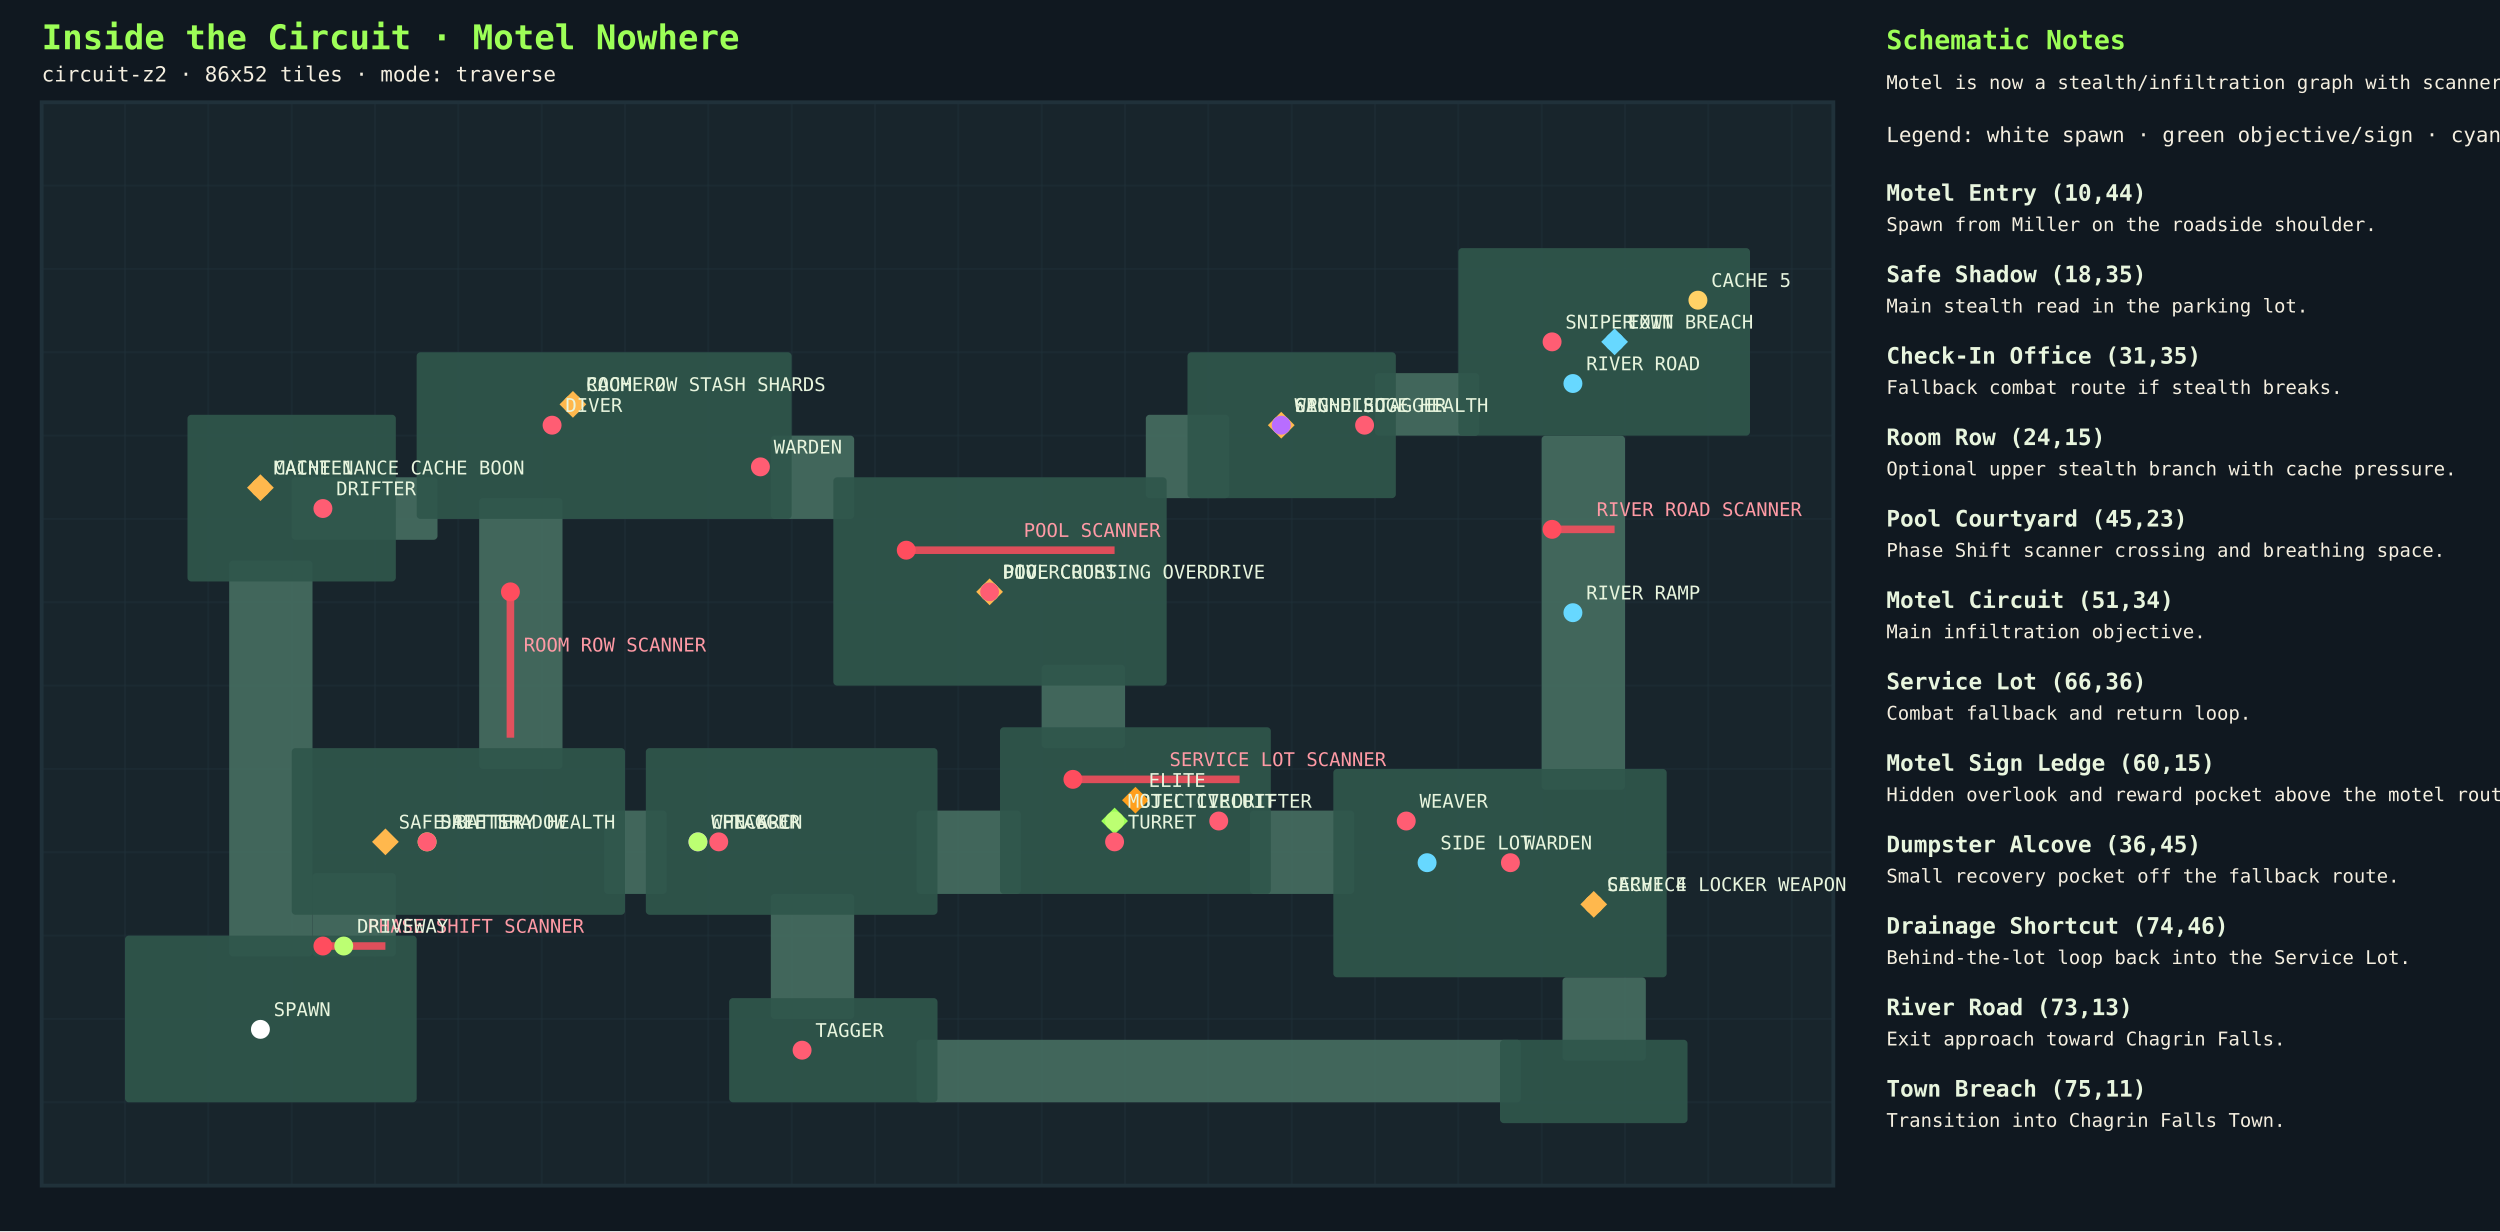
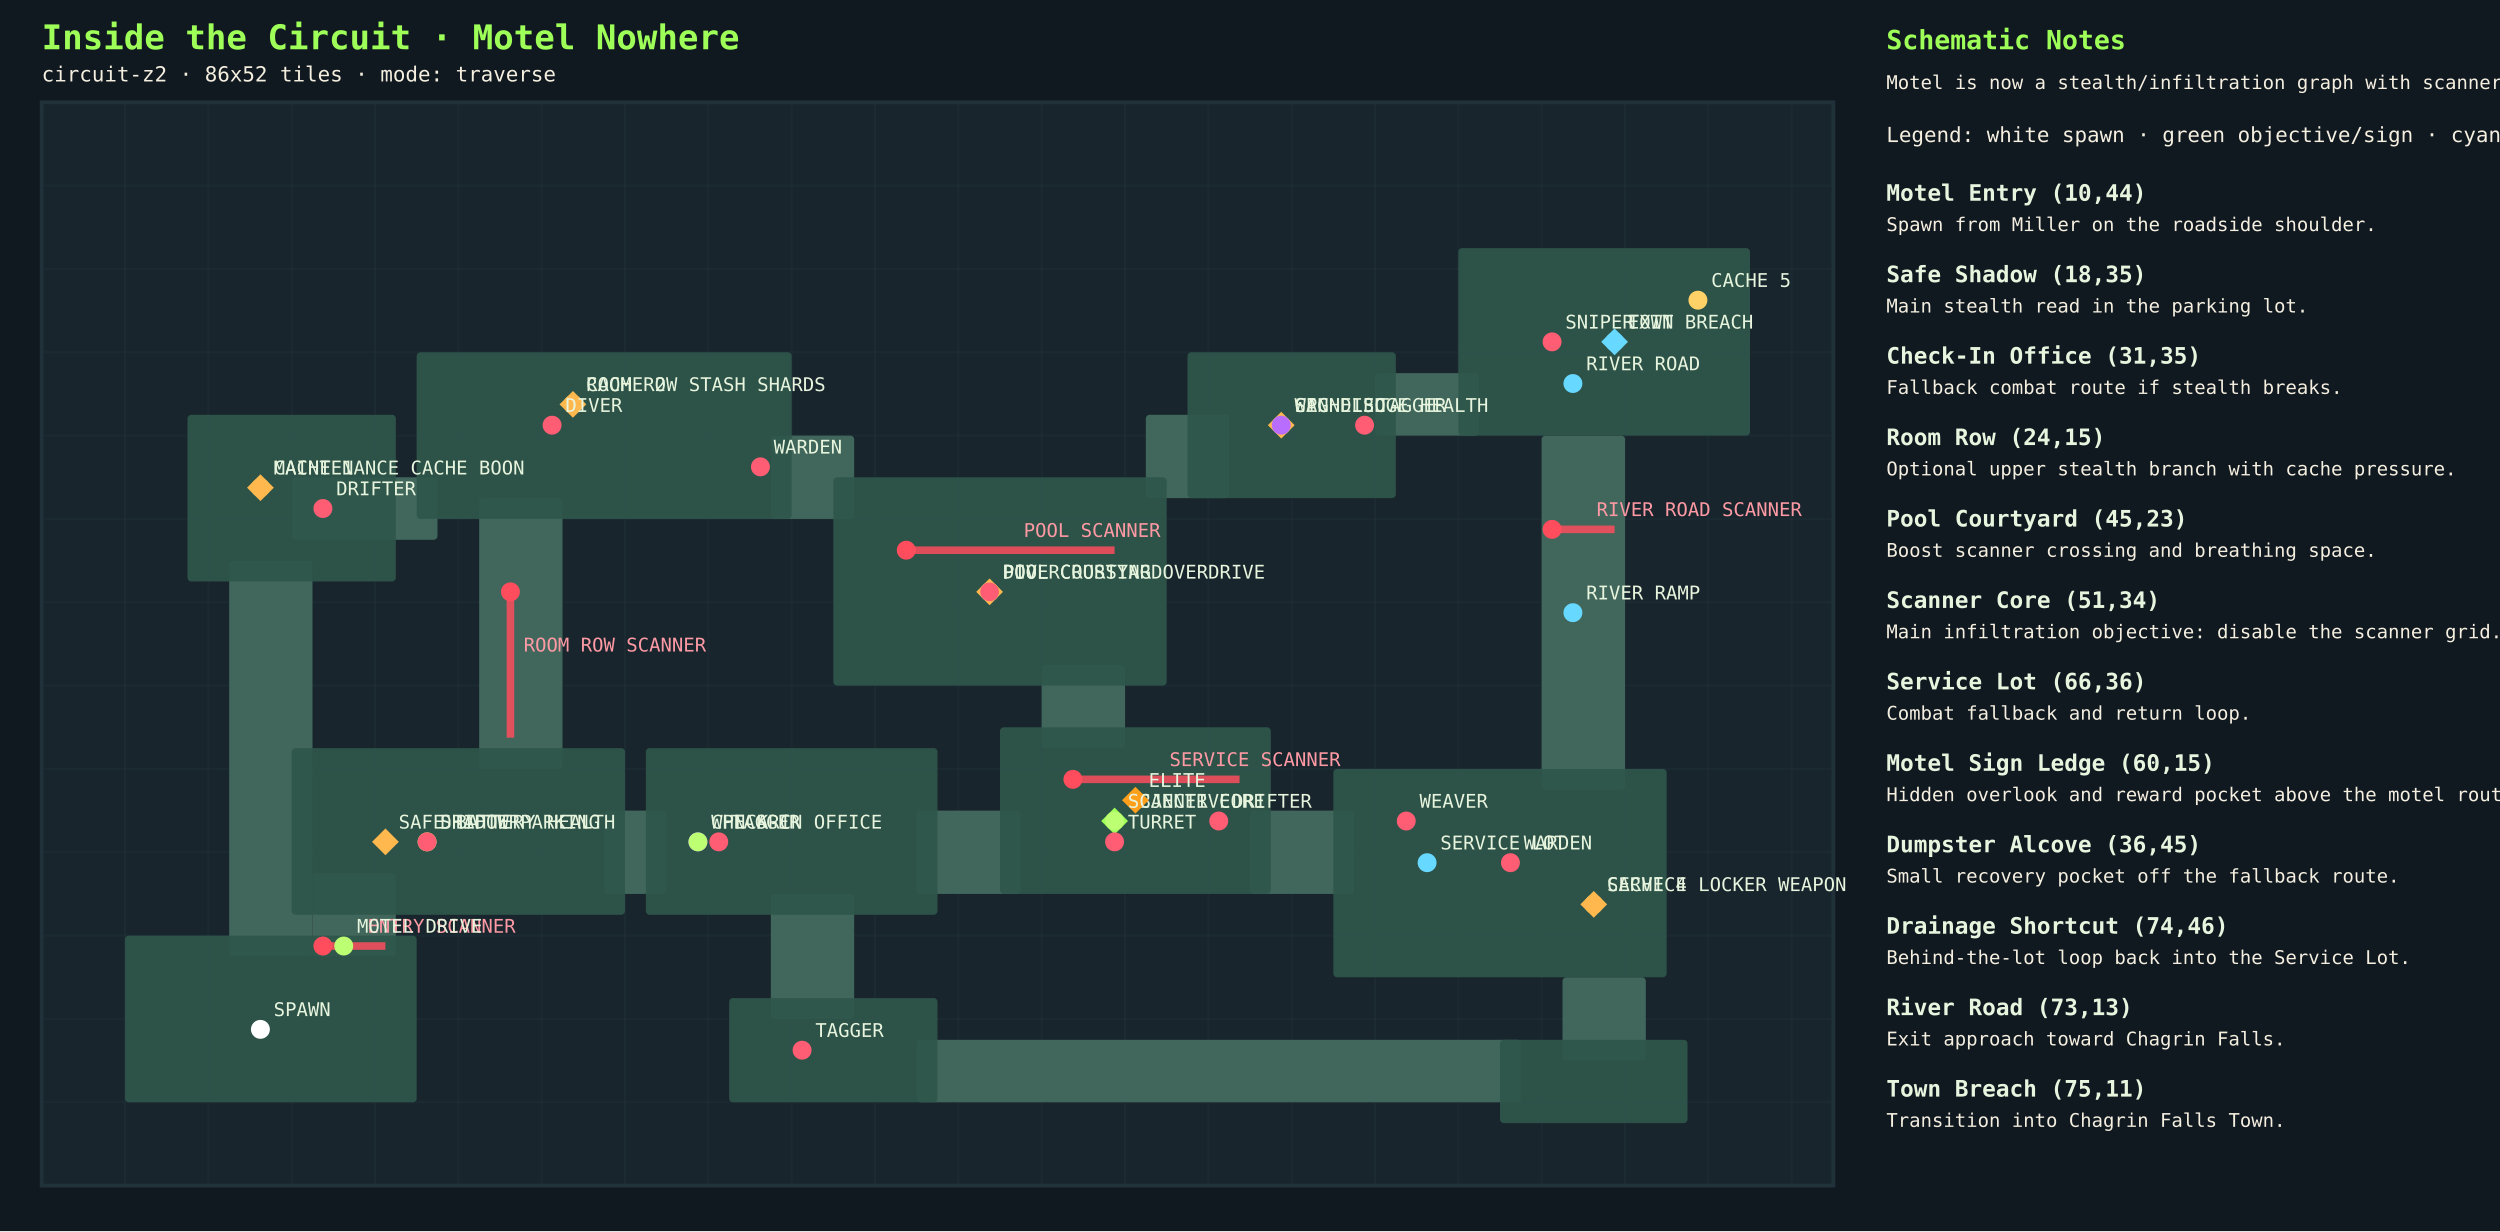
<svg xmlns="http://www.w3.org/2000/svg" width="1320" height="650" viewBox="0 0 1320 650">
  <rect width="100%" height="100%" fill="#101820" />
  <text x="22" y="26" font-size="18" fill="#9dff57" font-family="monospace" font-weight="700">Inside the Circuit · Motel Nowhere</text>
  <text x="22" y="43" font-size="11" fill="#f5efe0" font-family="monospace">circuit-z2 · 86x52 tiles · mode: traverse</text>
  <rect x="22" y="54" width="946" height="572" fill="#18252c" stroke="#20313a" stroke-width="2" />
  <line x1="22" y1="54" x2="22" y2="626" stroke="#20313a" stroke-width="1" opacity="0.45" />
  <line x1="66" y1="54" x2="66" y2="626" stroke="#20313a" stroke-width="1" opacity="0.45" />
  <line x1="110" y1="54" x2="110" y2="626" stroke="#20313a" stroke-width="1" opacity="0.45" />
  <line x1="154" y1="54" x2="154" y2="626" stroke="#20313a" stroke-width="1" opacity="0.45" />
  <line x1="198" y1="54" x2="198" y2="626" stroke="#20313a" stroke-width="1" opacity="0.45" />
  <line x1="242" y1="54" x2="242" y2="626" stroke="#20313a" stroke-width="1" opacity="0.45" />
  <line x1="286" y1="54" x2="286" y2="626" stroke="#20313a" stroke-width="1" opacity="0.45" />
  <line x1="330" y1="54" x2="330" y2="626" stroke="#20313a" stroke-width="1" opacity="0.45" />
  <line x1="374" y1="54" x2="374" y2="626" stroke="#20313a" stroke-width="1" opacity="0.45" />
  <line x1="418" y1="54" x2="418" y2="626" stroke="#20313a" stroke-width="1" opacity="0.45" />
  <line x1="462" y1="54" x2="462" y2="626" stroke="#20313a" stroke-width="1" opacity="0.45" />
  <line x1="506" y1="54" x2="506" y2="626" stroke="#20313a" stroke-width="1" opacity="0.45" />
  <line x1="550" y1="54" x2="550" y2="626" stroke="#20313a" stroke-width="1" opacity="0.45" />
  <line x1="594" y1="54" x2="594" y2="626" stroke="#20313a" stroke-width="1" opacity="0.45" />
  <line x1="638" y1="54" x2="638" y2="626" stroke="#20313a" stroke-width="1" opacity="0.45" />
  <line x1="682" y1="54" x2="682" y2="626" stroke="#20313a" stroke-width="1" opacity="0.45" />
  <line x1="726" y1="54" x2="726" y2="626" stroke="#20313a" stroke-width="1" opacity="0.45" />
  <line x1="770" y1="54" x2="770" y2="626" stroke="#20313a" stroke-width="1" opacity="0.45" />
  <line x1="814" y1="54" x2="814" y2="626" stroke="#20313a" stroke-width="1" opacity="0.45" />
  <line x1="858" y1="54" x2="858" y2="626" stroke="#20313a" stroke-width="1" opacity="0.45" />
  <line x1="902" y1="54" x2="902" y2="626" stroke="#20313a" stroke-width="1" opacity="0.45" />
  <line x1="946" y1="54" x2="946" y2="626" stroke="#20313a" stroke-width="1" opacity="0.45" />
  <line x1="22" y1="54" x2="968" y2="54" stroke="#20313a" stroke-width="1" opacity="0.45" />
  <line x1="22" y1="98" x2="968" y2="98" stroke="#20313a" stroke-width="1" opacity="0.45" />
  <line x1="22" y1="142" x2="968" y2="142" stroke="#20313a" stroke-width="1" opacity="0.45" />
  <line x1="22" y1="186" x2="968" y2="186" stroke="#20313a" stroke-width="1" opacity="0.45" />
  <line x1="22" y1="230" x2="968" y2="230" stroke="#20313a" stroke-width="1" opacity="0.45" />
  <line x1="22" y1="274" x2="968" y2="274" stroke="#20313a" stroke-width="1" opacity="0.45" />
  <line x1="22" y1="318" x2="968" y2="318" stroke="#20313a" stroke-width="1" opacity="0.45" />
  <line x1="22" y1="362" x2="968" y2="362" stroke="#20313a" stroke-width="1" opacity="0.45" />
  <line x1="22" y1="406" x2="968" y2="406" stroke="#20313a" stroke-width="1" opacity="0.45" />
  <line x1="22" y1="450" x2="968" y2="450" stroke="#20313a" stroke-width="1" opacity="0.45" />
  <line x1="22" y1="494" x2="968" y2="494" stroke="#20313a" stroke-width="1" opacity="0.45" />
  <line x1="22" y1="538" x2="968" y2="538" stroke="#20313a" stroke-width="1" opacity="0.45" />
  <line x1="22" y1="582" x2="968" y2="582" stroke="#20313a" stroke-width="1" opacity="0.45" />
  <line x1="22" y1="626" x2="968" y2="626" stroke="#20313a" stroke-width="1" opacity="0.45" />
  <rect x="165" y="461" width="44" height="44" fill="#466f61" opacity="0.88" rx="2" />
  <rect x="319" y="428" width="33" height="44" fill="#466f61" opacity="0.88" rx="2" />
  <rect x="253" y="263" width="44" height="143" fill="#466f61" opacity="0.88" rx="2" />
  <rect x="407" y="230" width="44" height="44" fill="#466f61" opacity="0.88" rx="2" />
  <rect x="550" y="351" width="44" height="44" fill="#466f61" opacity="0.88" rx="2" />
  <rect x="484" y="428" width="55" height="44" fill="#466f61" opacity="0.88" rx="2" />
  <rect x="660" y="428" width="55" height="44" fill="#466f61" opacity="0.88" rx="2" />
  <rect x="814" y="230" width="44" height="187" fill="#466f61" opacity="0.88" rx="2" />
  <rect x="605" y="219" width="44" height="44" fill="#466f61" opacity="0.88" rx="2" />
  <rect x="726" y="197" width="55" height="33" fill="#466f61" opacity="0.88" rx="2" />
  <rect x="154" y="252" width="77" height="33" fill="#466f61" opacity="0.88" rx="2" />
  <rect x="121" y="296" width="44" height="209" fill="#466f61" opacity="0.88" rx="2" />
  <rect x="407" y="472" width="44" height="66" fill="#466f61" opacity="0.88" rx="2" />
  <rect x="484" y="549" width="319" height="33" fill="#466f61" opacity="0.88" rx="2" />
  <rect x="825" y="516" width="44" height="44" fill="#466f61" opacity="0.88" rx="2" />
  <rect x="66" y="494" width="154" height="88" fill="#2f564b" opacity="0.92" rx="2" />
  <rect x="154" y="395" width="176" height="88" fill="#2f564b" opacity="0.92" rx="2" />
  <rect x="341" y="395" width="154" height="88" fill="#2f564b" opacity="0.92" rx="2" />
  <rect x="220" y="186" width="198" height="88" fill="#2f564b" opacity="0.92" rx="2" />
  <rect x="440" y="252" width="176" height="110" fill="#2f564b" opacity="0.92" rx="2" />
  <rect x="528" y="384" width="143" height="88" fill="#2f564b" opacity="0.92" rx="2" />
  <rect x="704" y="406" width="176" height="110" fill="#2f564b" opacity="0.92" rx="2" />
  <rect x="770" y="131" width="154" height="99" fill="#2f564b" opacity="0.92" rx="2" />
  <rect x="99" y="219" width="110" height="88" fill="#2f564b" opacity="0.92" rx="2" />
  <rect x="627" y="186" width="110" height="77" fill="#2f564b" opacity="0.92" rx="2" />
  <rect x="385" y="527" width="110" height="55" fill="#2f564b" opacity="0.92" rx="2" />
  <rect x="792" y="549" width="99" height="44" fill="#2f564b" opacity="0.92" rx="2" />
  <line x1="170.5" y1="499.5" x2="203.5" y2="499.5" stroke="#ff4d5e" stroke-width="4" opacity="0.84" />
  <circle cx="170.5" cy="499.5" r="5" fill="#ff4d5e" />
-   <text x="194" y="492.5" font-size="10" fill="#ff9aa5" font-family="monospace">PHASE SHIFT SCANNER</text>
+   <text x="194" y="492.5" font-size="10" fill="#ff9aa5" font-family="monospace">ENTRY SCANNER</text>
  <line x1="269.5" y1="312.5" x2="269.5" y2="389.5" stroke="#ff4d5e" stroke-width="4" opacity="0.84" />
  <circle cx="269.5" cy="312.5" r="5" fill="#ff4d5e" />
  <text x="276.5" y="344" font-size="10" fill="#ff9aa5" font-family="monospace">ROOM ROW SCANNER</text>
  <line x1="478.5" y1="290.5" x2="588.5" y2="290.5" stroke="#ff4d5e" stroke-width="4" opacity="0.84" />
  <circle cx="478.5" cy="290.5" r="5" fill="#ff4d5e" />
  <text x="540.5" y="283.5" font-size="10" fill="#ff9aa5" font-family="monospace">POOL SCANNER</text>
  <line x1="566.5" y1="411.5" x2="654.5" y2="411.5" stroke="#ff4d5e" stroke-width="4" opacity="0.84" />
  <circle cx="566.5" cy="411.5" r="5" fill="#ff4d5e" />
-   <text x="617.5" y="404.5" font-size="10" fill="#ff9aa5" font-family="monospace">SERVICE LOT SCANNER</text>
+   <text x="617.5" y="404.5" font-size="10" fill="#ff9aa5" font-family="monospace">SERVICE SCANNER</text>
  <line x1="819.5" y1="279.5" x2="852.5" y2="279.5" stroke="#ff4d5e" stroke-width="4" opacity="0.84" />
  <circle cx="819.5" cy="279.5" r="5" fill="#ff4d5e" />
  <text x="843" y="272.5" font-size="10" fill="#ff9aa5" font-family="monospace">RIVER ROAD SCANNER</text>
  <circle cx="137.5" cy="543.5" r="5" fill="#ffffff" />
  <text x="144.5" y="536.5" font-size="10" fill="#e8f5de" font-family="monospace">SPAWN</text>
  <rect x="583.5" y="428.5" width="10" height="10" fill="#9dff57" transform="rotate(45 588.5 433.5)" />
  <text x="595.5" y="426.5" font-size="10" fill="#e8f5de" font-family="monospace">OBJECTIVE</text>
  <rect x="847.5" y="175.5" width="10" height="10" fill="#67d8ff" transform="rotate(45 852.5 180.5)" />
  <text x="859.5" y="173.5" font-size="10" fill="#e8f5de" font-family="monospace">EXIT</text>
  <rect x="594.5" y="417.5" width="10" height="10" fill="#ff9f1c" transform="rotate(45 599.5 422.5)" />
  <text x="606.5" y="415.5" font-size="10" fill="#e8f5de" font-family="monospace">ELITE</text>
  <circle cx="137.5" cy="257.5" r="5" fill="#ffd166" />
  <text x="144.5" y="250.5" font-size="10" fill="#e8f5de" font-family="monospace">CACHE 1</text>
  <circle cx="302.5" cy="213.5" r="5" fill="#ffd166" />
  <text x="309.5" y="206.5" font-size="10" fill="#e8f5de" font-family="monospace">CACHE 2</text>
  <circle cx="676.5" cy="224.5" r="5" fill="#ffd166" />
  <text x="683.5" y="217.5" font-size="10" fill="#e8f5de" font-family="monospace">CACHE 3</text>
  <circle cx="841.5" cy="477.5" r="5" fill="#ffd166" />
  <text x="848.5" y="470.5" font-size="10" fill="#e8f5de" font-family="monospace">CACHE 4</text>
  <circle cx="896.5" cy="158.5" r="5" fill="#ffd166" />
  <text x="903.5" y="151.5" font-size="10" fill="#e8f5de" font-family="monospace">CACHE 5</text>
  <rect x="198.5" y="439.5" width="10" height="10" fill="#ffb84d" transform="rotate(45 203.5 444.5)" />
  <text x="210.5" y="437.5" font-size="10" fill="#e8f5de" font-family="monospace">SAFE BATTERY HEALTH</text>
  <rect x="132.5" y="252.5" width="10" height="10" fill="#ffb84d" transform="rotate(45 137.5 257.5)" />
  <text x="144.5" y="250.5" font-size="10" fill="#e8f5de" font-family="monospace">MAINTENANCE CACHE BOON</text>
  <rect x="297.5" y="208.5" width="10" height="10" fill="#ffb84d" transform="rotate(45 302.5 213.5)" />
  <text x="309.5" y="206.5" font-size="10" fill="#e8f5de" font-family="monospace">ROOM ROW STASH SHARDS</text>
  <rect x="517.5" y="307.5" width="10" height="10" fill="#ffb84d" transform="rotate(45 522.5 312.5)" />
  <text x="529.5" y="305.5" font-size="10" fill="#e8f5de" font-family="monospace">POOL CROSSING OVERDRIVE</text>
  <rect x="836.5" y="472.5" width="10" height="10" fill="#ffb84d" transform="rotate(45 841.5 477.5)" />
  <text x="848.5" y="470.5" font-size="10" fill="#e8f5de" font-family="monospace">SERVICE LOCKER WEAPON</text>
  <rect x="671.5" y="219.5" width="10" height="10" fill="#ffb84d" transform="rotate(45 676.5 224.5)" />
  <text x="683.5" y="217.5" font-size="10" fill="#e8f5de" font-family="monospace">SIGN LEDGE HEALTH</text>
  <circle cx="368.5" cy="444.5" r="5" fill="#b86dff" />
  <text x="375.5" y="437.5" font-size="10" fill="#e8f5de" font-family="monospace">WPN ARC</text>
  <circle cx="676.5" cy="224.5" r="5" fill="#b86dff" />
  <text x="683.5" y="217.5" font-size="10" fill="#e8f5de" font-family="monospace">WPN DISC</text>
  <circle cx="181.5" cy="499.5" r="5" fill="#bcff72" />
-   <text x="188.5" y="492.5" font-size="10" fill="#e8f5de" font-family="monospace">DRIVEWAY</text>
+   <text x="188.5" y="492.5" font-size="10" fill="#e8f5de" font-family="monospace">MOTEL DRIVE</text>
  <circle cx="225.5" cy="444.5" r="5" fill="#bcff72" />
-   <text x="232.5" y="437.5" font-size="10" fill="#e8f5de" font-family="monospace">SAFE SHADOW</text>
+   <text x="232.5" y="437.5" font-size="10" fill="#e8f5de" font-family="monospace">SHADOW PARKING</text>
  <circle cx="368.5" cy="444.5" r="5" fill="#bcff72" />
-   <text x="375.5" y="437.5" font-size="10" fill="#e8f5de" font-family="monospace">CHECK-IN</text>
+   <text x="375.5" y="437.5" font-size="10" fill="#e8f5de" font-family="monospace">CHECK-IN OFFICE</text>
  <circle cx="522.5" cy="312.5" r="5" fill="#bcff72" />
-   <text x="529.5" y="305.5" font-size="10" fill="#e8f5de" font-family="monospace">POOL COURT</text>
+   <text x="529.5" y="305.5" font-size="10" fill="#e8f5de" font-family="monospace">POOL COURTYARD</text>
  <circle cx="588.5" cy="433.5" r="5" fill="#bcff72" />
-   <text x="595.5" y="426.5" font-size="10" fill="#e8f5de" font-family="monospace">MOTEL CIRCUIT</text>
+   <text x="595.5" y="426.5" font-size="10" fill="#e8f5de" font-family="monospace">SCANNER CORE</text>
  <circle cx="753.5" cy="455.5" r="5" fill="#67d8ff" />
-   <text x="760.5" y="448.5" font-size="10" fill="#e8f5de" font-family="monospace">SIDE LOT</text>
+   <text x="760.5" y="448.5" font-size="10" fill="#e8f5de" font-family="monospace">SERVICE LOT</text>
  <circle cx="830.5" cy="323.5" r="5" fill="#67d8ff" />
  <text x="837.5" y="316.5" font-size="10" fill="#e8f5de" font-family="monospace">RIVER RAMP</text>
  <circle cx="830.5" cy="202.5" r="5" fill="#67d8ff" />
  <text x="837.5" y="195.5" font-size="10" fill="#e8f5de" font-family="monospace">RIVER ROAD</text>
  <circle cx="852.5" cy="180.5" r="5" fill="#67d8ff" />
  <text x="859.5" y="173.5" font-size="10" fill="#e8f5de" font-family="monospace">TOWN BREACH</text>
  <circle cx="225.5" cy="444.5" r="5" fill="#ff5d73" />
  <text x="232.5" y="437.5" font-size="10" fill="#e8f5de" font-family="monospace">DRIFTER</text>
  <circle cx="379.5" cy="444.5" r="5" fill="#ff5d73" />
  <text x="386.5" y="437.5" font-size="10" fill="#e8f5de" font-family="monospace">TAGGER</text>
  <circle cx="291.5" cy="224.5" r="5" fill="#ff5d73" />
  <text x="298.5" y="217.5" font-size="10" fill="#e8f5de" font-family="monospace">DIVER</text>
  <circle cx="401.5" cy="246.5" r="5" fill="#ff5d73" />
  <text x="408.5" y="239.5" font-size="10" fill="#e8f5de" font-family="monospace">WARDEN</text>
  <circle cx="588.5" cy="444.5" r="5" fill="#ff5d73" />
  <text x="595.5" y="437.5" font-size="10" fill="#e8f5de" font-family="monospace">TURRET</text>
  <circle cx="522.5" cy="312.5" r="5" fill="#ff5d73" />
  <text x="529.5" y="305.5" font-size="10" fill="#e8f5de" font-family="monospace">DIVER</text>
  <circle cx="720.5" cy="224.5" r="5" fill="#ff5d73" />
  <text x="727.5" y="217.5" font-size="10" fill="#e8f5de" font-family="monospace">TAGGER</text>
  <circle cx="643.5" cy="433.5" r="5" fill="#ff5d73" />
  <text x="650.5" y="426.5" font-size="10" fill="#e8f5de" font-family="monospace">DRIFTER</text>
  <circle cx="170.5" cy="268.5" r="5" fill="#ff5d73" />
  <text x="177.5" y="261.5" font-size="10" fill="#e8f5de" font-family="monospace">DRIFTER</text>
  <circle cx="797.5" cy="455.5" r="5" fill="#ff5d73" />
  <text x="804.5" y="448.5" font-size="10" fill="#e8f5de" font-family="monospace">WARDEN</text>
  <circle cx="819.5" cy="180.5" r="5" fill="#ff5d73" />
  <text x="826.5" y="173.5" font-size="10" fill="#e8f5de" font-family="monospace">SNIPER</text>
  <circle cx="742.5" cy="433.5" r="5" fill="#ff5d73" />
  <text x="749.5" y="426.5" font-size="10" fill="#e8f5de" font-family="monospace">WEAVER</text>
  <circle cx="423.5" cy="554.5" r="5" fill="#ff5d73" />
  <text x="430.5" y="547.5" font-size="10" fill="#e8f5de" font-family="monospace">TAGGER</text>
  <text x="996" y="26" font-size="14" fill="#9dff57" font-family="monospace" font-weight="700">Schematic Notes</text>
  <text x="996" y="47" font-size="10" fill="#f5efe0" font-family="monospace">Motel is now a stealth/infiltration graph with scanner route, upper room-row branch, hidden maintenance path, service-lot fallback, drainage loop and River Road exit.</text>
-   <text x="996" y="75" font-size="11" fill="#f5efe0" font-family="monospace">Legend: white spawn · green objective/sign · cyan exit · yellow cache · red enemy · purple weapon · red line scanner · teal gravity</text>
+   <text x="996" y="75" font-size="11" fill="#f5efe0" font-family="monospace">Legend: white spawn · green objective/sign · cyan exit · yellow cache · red enemy/scanner · purple weapon · red dashed boost gap · teal gravity</text>
  <text x="996" y="106" font-size="12" fill="#e8f5de" font-family="monospace" font-weight="700">Motel Entry (10,44)</text>
  <text x="996" y="122" font-size="10" fill="#f5efe0" font-family="monospace">Spawn from Miller on the roadside shoulder.</text>
  <text x="996" y="149" font-size="12" fill="#e8f5de" font-family="monospace" font-weight="700">Safe Shadow (18,35)</text>
  <text x="996" y="165" font-size="10" fill="#f5efe0" font-family="monospace">Main stealth read in the parking lot.</text>
  <text x="996" y="192" font-size="12" fill="#e8f5de" font-family="monospace" font-weight="700">Check-In Office (31,35)</text>
  <text x="996" y="208" font-size="10" fill="#f5efe0" font-family="monospace">Fallback combat route if stealth breaks.</text>
  <text x="996" y="235" font-size="12" fill="#e8f5de" font-family="monospace" font-weight="700">Room Row (24,15)</text>
  <text x="996" y="251" font-size="10" fill="#f5efe0" font-family="monospace">Optional upper stealth branch with cache pressure.</text>
  <text x="996" y="278" font-size="12" fill="#e8f5de" font-family="monospace" font-weight="700">Pool Courtyard (45,23)</text>
-   <text x="996" y="294" font-size="10" fill="#f5efe0" font-family="monospace">Phase Shift scanner crossing and breathing space.</text>
-   <text x="996" y="321" font-size="12" fill="#e8f5de" font-family="monospace" font-weight="700">Motel Circuit (51,34)</text>
-   <text x="996" y="337" font-size="10" fill="#f5efe0" font-family="monospace">Main infiltration objective.</text>
+   <text x="996" y="294" font-size="10" fill="#f5efe0" font-family="monospace">Boost scanner crossing and breathing space.</text>
+   <text x="996" y="321" font-size="12" fill="#e8f5de" font-family="monospace" font-weight="700">Scanner Core (51,34)</text>
+   <text x="996" y="337" font-size="10" fill="#f5efe0" font-family="monospace">Main infiltration objective: disable the scanner grid.</text>
  <text x="996" y="364" font-size="12" fill="#e8f5de" font-family="monospace" font-weight="700">Service Lot (66,36)</text>
  <text x="996" y="380" font-size="10" fill="#f5efe0" font-family="monospace">Combat fallback and return loop.</text>
  <text x="996" y="407" font-size="12" fill="#e8f5de" font-family="monospace" font-weight="700">Motel Sign Ledge (60,15)</text>
  <text x="996" y="423" font-size="10" fill="#f5efe0" font-family="monospace">Hidden overlook and reward pocket above the motel route.</text>
  <text x="996" y="450" font-size="12" fill="#e8f5de" font-family="monospace" font-weight="700">Dumpster Alcove (36,45)</text>
  <text x="996" y="466" font-size="10" fill="#f5efe0" font-family="monospace">Small recovery pocket off the fallback route.</text>
  <text x="996" y="493" font-size="12" fill="#e8f5de" font-family="monospace" font-weight="700">Drainage Shortcut (74,46)</text>
  <text x="996" y="509" font-size="10" fill="#f5efe0" font-family="monospace">Behind-the-lot loop back into the Service Lot.</text>
  <text x="996" y="536" font-size="12" fill="#e8f5de" font-family="monospace" font-weight="700">River Road (73,13)</text>
  <text x="996" y="552" font-size="10" fill="#f5efe0" font-family="monospace">Exit approach toward Chagrin Falls.</text>
  <text x="996" y="579" font-size="12" fill="#e8f5de" font-family="monospace" font-weight="700">Town Breach (75,11)</text>
  <text x="996" y="595" font-size="10" fill="#f5efe0" font-family="monospace">Transition into Chagrin Falls Town.</text>
</svg>
